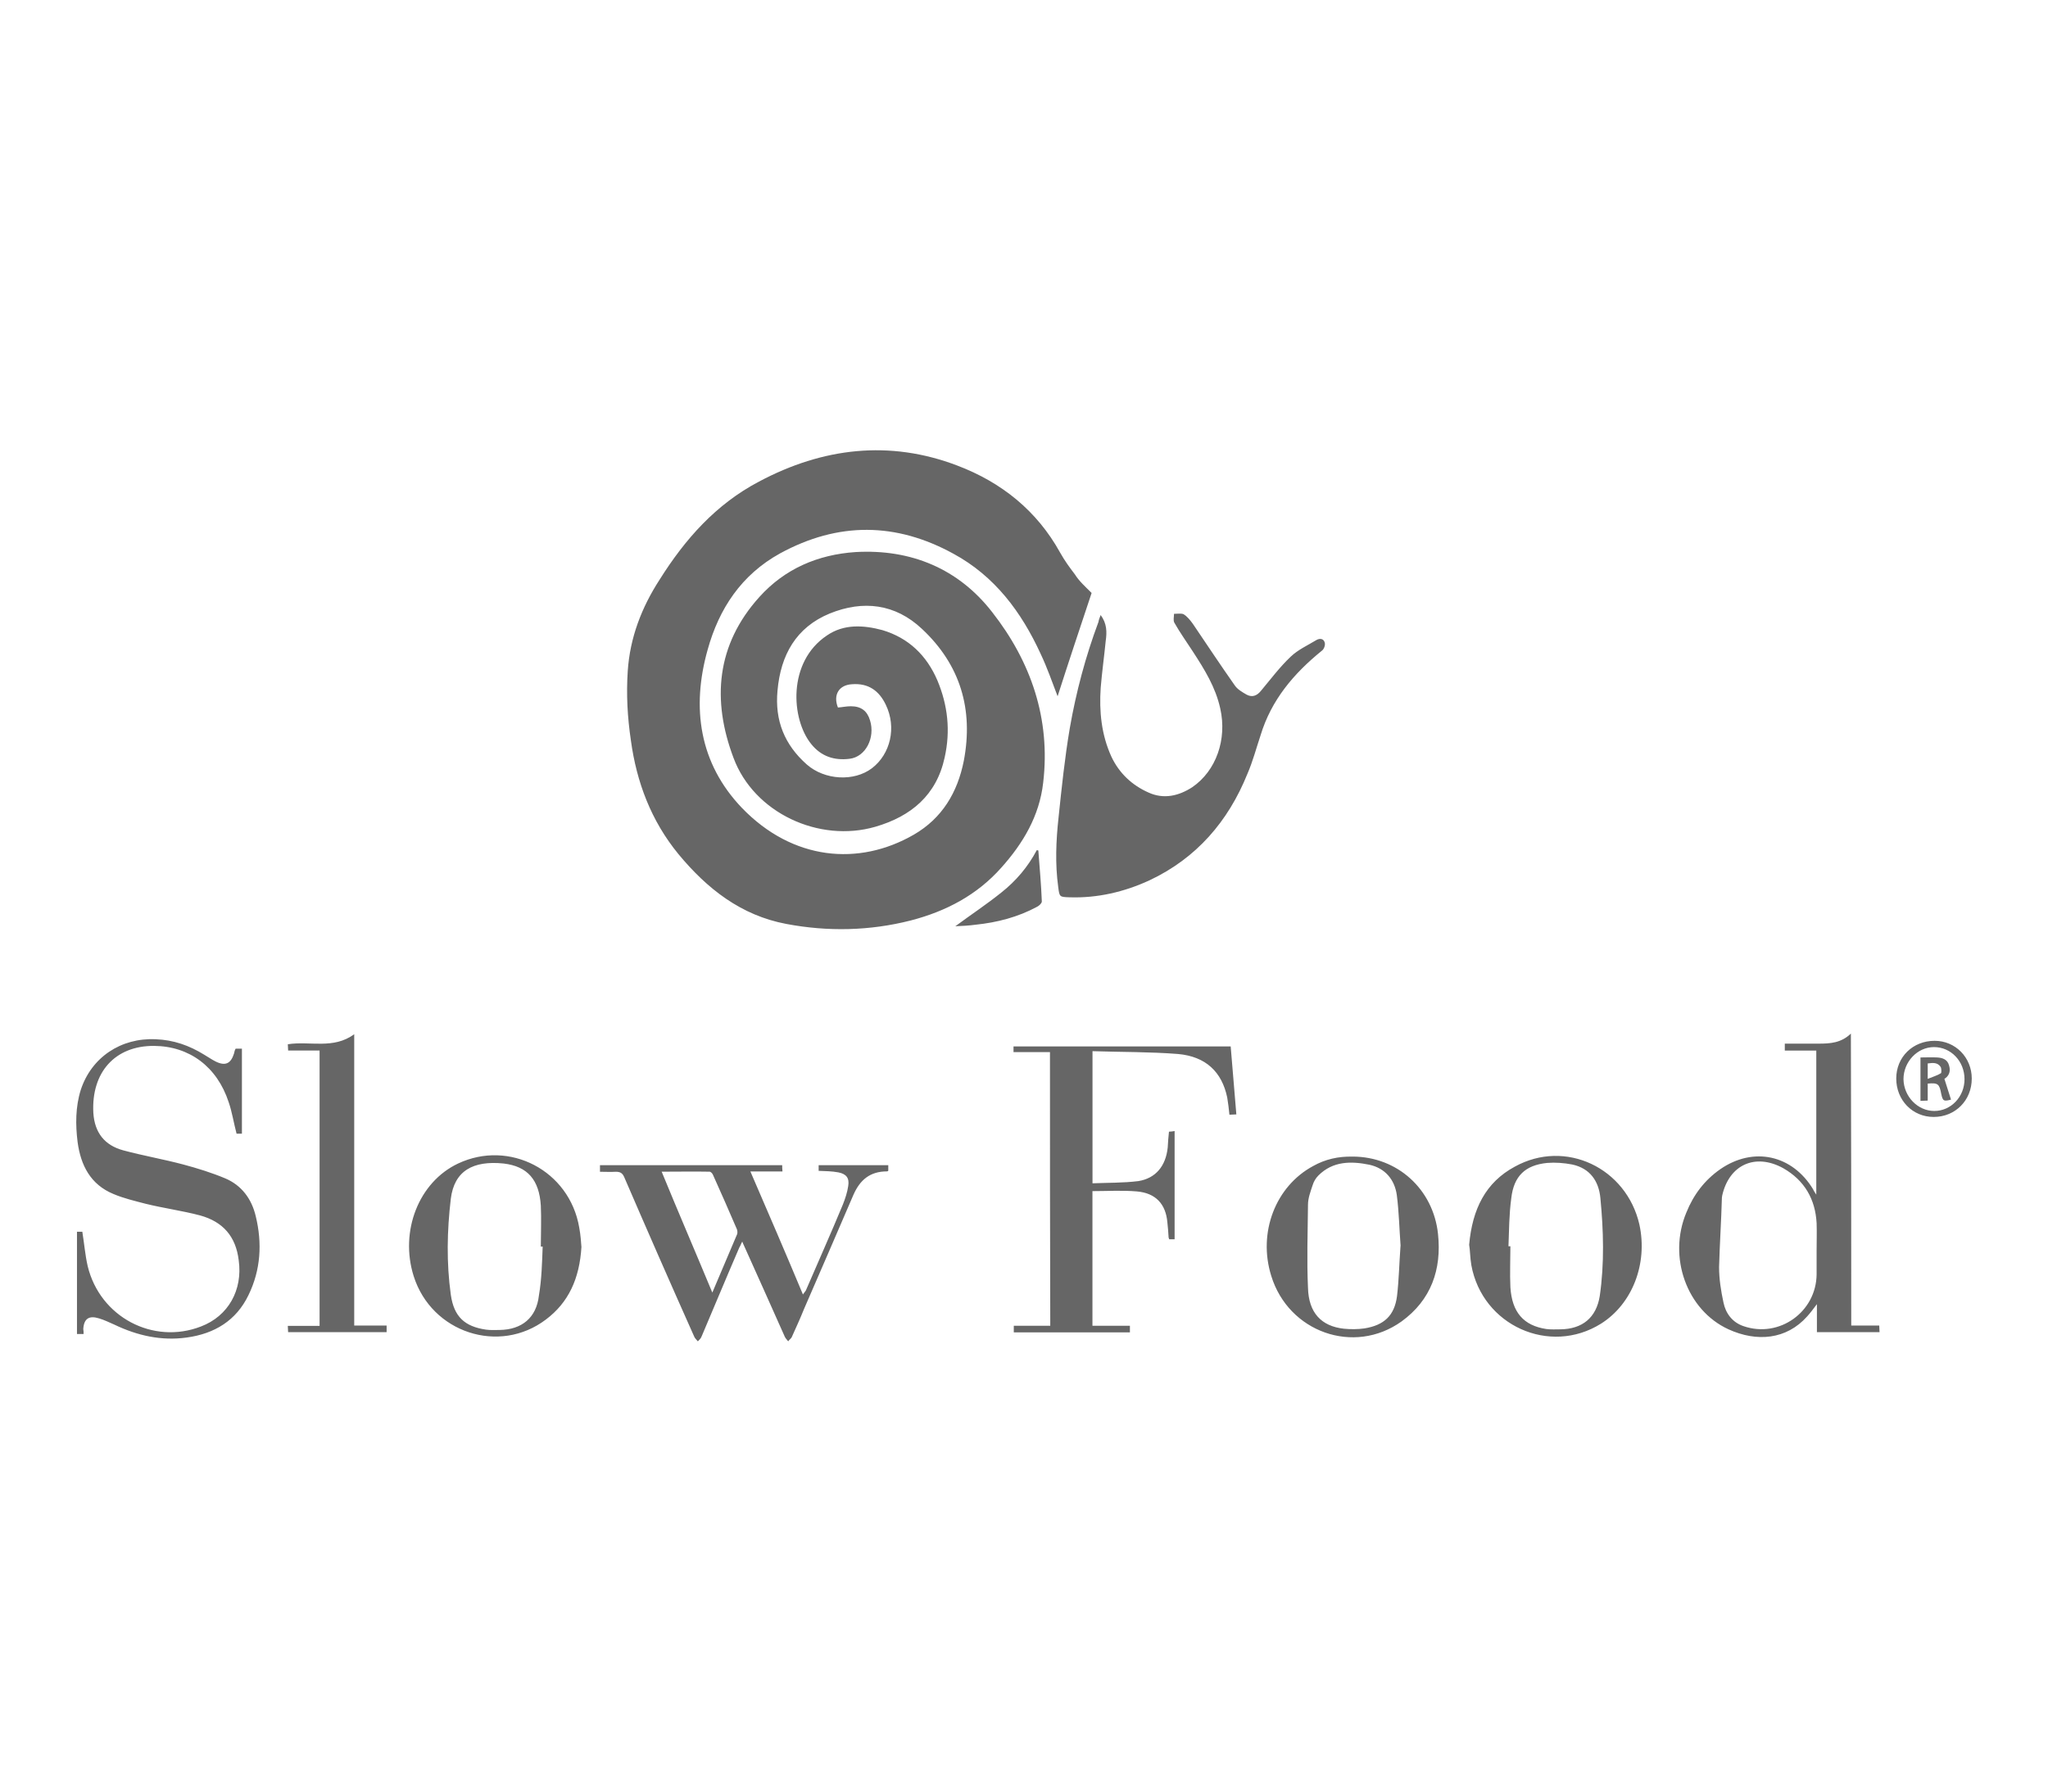
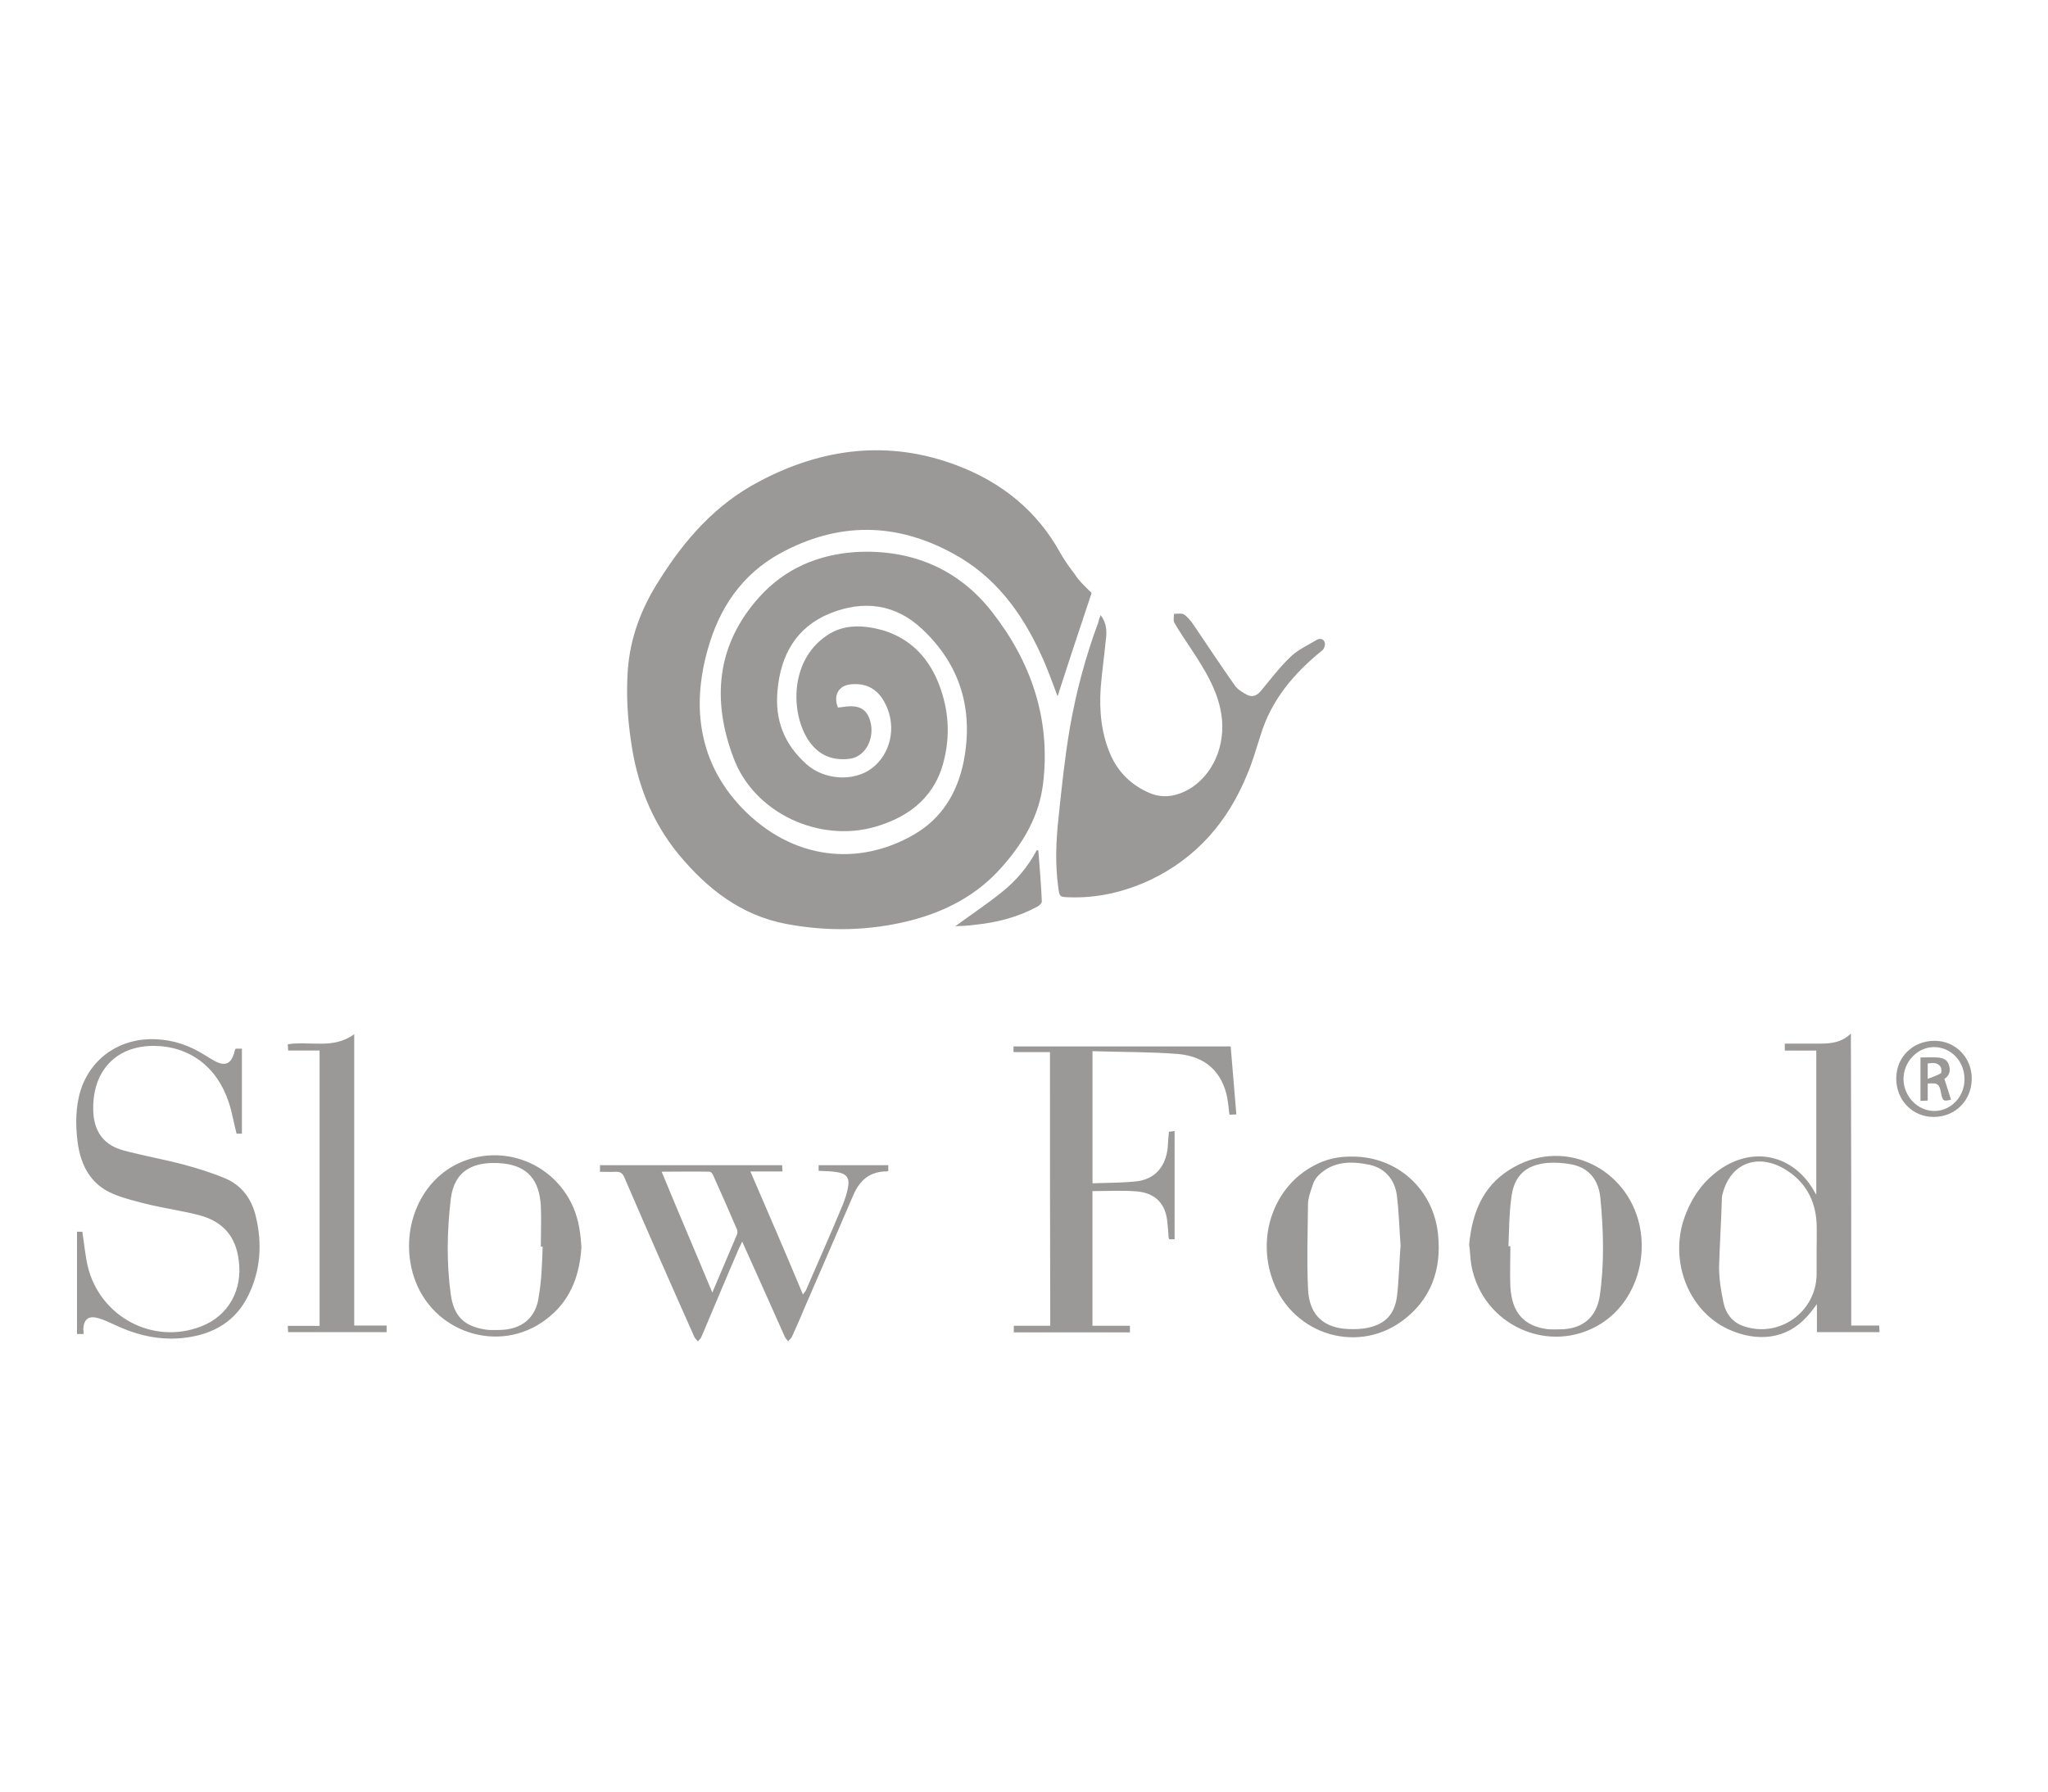
<svg xmlns="http://www.w3.org/2000/svg" version="1.1" id="Ebene_1" x="0px" y="0px" width="200px" height="175px" viewBox="0 0 200 175" enable-background="new 0 0 200 175" xml:space="preserve">
-   <path fill="#666666" d="M106.6,57.93c-1.106,3.319-2.244,6.73-3.318,10.08c-0.522-1.353-1.016-2.797-1.66-4.148  c-1.875-4.089-4.487-7.592-8.513-9.774c-5.593-3.073-11.247-3.135-16.934-0.031c-3.78,2.088-5.962,5.407-7.068,9.404  c-1.598,5.654-0.83,11.092,3.35,15.458c4.948,5.13,11.402,5.714,16.78,2.611c2.766-1.6,4.271-4.118,4.886-7.222  c0.952-5.01-0.338-9.374-4.087-12.878c-2.611-2.459-5.746-2.827-9.004-1.506c-3.289,1.352-4.795,4.055-5.103,7.528  c-0.276,2.92,0.676,5.286,2.858,7.221c1.752,1.537,4.61,1.692,6.361,0.369c1.813-1.383,2.429-3.995,1.353-6.208  c-0.645-1.352-1.688-2.12-3.288-1.999c-1.29,0.062-1.874,1.045-1.383,2.275c0.432-0.032,0.831-0.124,1.26-0.124  c1.015,0,1.599,0.461,1.875,1.383c0.523,1.689-0.429,3.564-1.996,3.748c-1.476,0.185-2.768-0.216-3.751-1.443  c-1.967-2.43-2.334-8.021,1.539-10.604c1.659-1.138,3.565-1.015,5.409-0.523c2.582,0.769,4.334,2.488,5.377,4.917  c1.017,2.428,1.292,4.917,0.708,7.529c-0.799,3.688-3.287,5.747-6.761,6.762c-5.502,1.598-11.863-1.352-13.859-6.731  c-2.12-5.625-1.688-11.033,2.521-15.705c2.489-2.766,5.717-4.148,9.404-4.395c5.408-0.308,10.05,1.629,13.338,5.87  c3.78,4.825,5.716,10.42,4.979,16.656c-0.369,3.26-1.967,5.932-4.087,8.299c-2.367,2.674-5.409,4.272-8.852,5.163  c-3.995,1.016-8.082,1.105-12.139,0.338c-4.427-0.829-7.745-3.441-10.541-6.822c-2.672-3.258-4.088-7.037-4.642-11.095  c-0.337-2.275-0.46-4.485-0.308-6.792c0.216-3.256,1.354-6.206,3.105-8.912c2.488-3.963,5.502-7.374,9.712-9.588  c6.237-3.319,12.754-4.086,19.36-1.568c4.303,1.631,7.775,4.395,10.051,8.513c0.43,0.769,0.922,1.446,1.441,2.122  c0.399,0.646,1.016,1.199,1.631,1.813L106.6,57.93z M107.49,60.081c0.613,0.83,0.613,1.659,0.49,2.521  c-0.152,1.536-0.367,3.072-0.49,4.578c-0.154,2.306,0.062,4.579,1.045,6.73c0.767,1.629,2.027,2.797,3.626,3.504  c1.476,0.676,2.95,0.338,4.271-0.522c2.336-1.599,3.411-4.672,2.735-7.684c-0.461-2.089-1.536-3.811-2.674-5.562  c-0.614-0.953-1.261-1.845-1.813-2.828c-0.123-0.215-0.031-0.553-0.031-0.86c0.309,0,0.677-0.062,0.922,0.031  c0.369,0.215,0.678,0.614,0.923,0.952c1.353,1.998,2.674,3.995,4.057,5.962c0.276,0.431,0.769,0.707,1.198,0.953  c0.521,0.276,0.984,0.123,1.384-0.369c0.952-1.137,1.845-2.336,2.919-3.35c0.707-0.676,1.659-1.106,2.521-1.629  c0.338-0.185,0.705-0.123,0.799,0.276c0.063,0.216-0.063,0.615-0.276,0.769c-2.767,2.243-4.948,4.825-5.993,8.267  c-0.43,1.291-0.769,2.582-1.291,3.78c-1.873,4.639-4.979,8.236-9.557,10.388c-2.459,1.137-5.102,1.751-7.807,1.659  c-0.983-0.031-0.983-0.031-1.107-1.015c-0.308-2.243-0.216-4.486,0.028-6.731c0.308-2.95,0.614-5.901,1.106-8.791  c0.612-3.506,1.534-6.977,2.795-10.356c0.029-0.185,0.092-0.368,0.215-0.677L107.49,60.081z M180.785,129.475h2.734  c0,0.215,0.03,0.432,0.03,0.646h-6.116v-2.734c-0.367,0.491-0.645,0.859-0.951,1.198c-2.028,2.272-4.918,2.521-7.684,1.261  c-4.09-1.875-5.932-7.068-4.117-11.402c0.705-1.752,1.779-3.166,3.317-4.241c3.256-2.243,7.038-1.384,9.065,1.967  c0.061,0.153,0.151,0.276,0.309,0.521v-14.074h-3.075v-0.676h3.318c1.106,0,2.183-0.063,3.135-0.983  C180.784,110.48,180.784,119.917,180.785,129.475L180.785,129.475L180.785,129.475z M177.404,122.068c0-0.86,0.029-1.69,0-2.582  c-0.123-2.336-1.168-4.18-3.258-5.377c-2.734-1.506-5.285-0.34-5.963,2.672c0,0.063-0.029,0.154-0.029,0.217  c-0.063,2.273-0.215,4.548-0.276,6.761c0,1.169,0.185,2.337,0.431,3.474c0.213,1.045,0.859,1.936,1.965,2.306  c3.473,1.196,7.1-1.384,7.129-5.071v-2.396h0.002V122.068z M102.54,102.77h-3.564v-0.554h21.208  c0.184,2.243,0.367,4.427,0.553,6.638c-0.215,0-0.461,0.029-0.676,0.029c-0.063-0.613-0.123-1.138-0.217-1.689  c-0.521-2.491-2.089-3.996-4.794-4.241c-2.766-0.218-5.563-0.185-8.36-0.276v12.906c1.506-0.061,3.013-0.031,4.486-0.216  c1.69-0.275,2.674-1.476,2.86-3.288c0.028-0.492,0.06-1.016,0.121-1.538c0.185,0,0.336-0.032,0.551-0.063v10.571h-0.522  c-0.029-0.03-0.029-0.123-0.063-0.151c-0.031-0.492-0.063-1.017-0.123-1.508c-0.154-1.781-1.141-2.857-2.98-3.013  c-1.444-0.124-2.859-0.03-4.336-0.03v13.152h3.659v0.646h-11.34v-0.646h3.562c-0.029-8.975-0.029-17.824-0.029-26.736L102.54,102.77  z M8.164,130.305H7.518v-9.988H8.04c0.184,1.139,0.275,2.274,0.522,3.351c1.198,4.979,6.393,7.714,11.063,5.901  c2.674-1.016,4.087-3.565,3.688-6.455c-0.276-2.336-1.536-3.779-3.78-4.395c-1.75-0.461-3.563-0.705-5.314-1.137  c-1.044-0.275-2.119-0.521-3.135-0.952c-2.243-0.923-3.197-2.798-3.505-5.069c-0.213-1.688-0.213-3.442,0.308-5.102  c1.046-3.195,3.935-5.104,7.315-4.947c1.752,0.063,3.288,0.614,4.733,1.506c0.368,0.217,0.768,0.492,1.139,0.676  c0.952,0.463,1.475,0.185,1.783-0.799c0.031-0.151,0.063-0.308,0.154-0.461h0.614v8.301h-0.523  c-0.277-1.045-0.433-2.092-0.769-3.074c-1.139-3.473-3.842-5.471-7.284-5.499c-3.811-0.03-6.147,2.581-5.933,6.546  c0.124,1.938,1.108,3.165,2.92,3.656c1.938,0.523,3.904,0.861,5.871,1.384c1.383,0.37,2.765,0.8,4.087,1.353  c1.597,0.676,2.58,1.998,2.979,3.688c0.646,2.644,0.492,5.255-0.706,7.714c-1.199,2.489-3.319,3.78-6.055,4.148  c-2.457,0.338-4.794-0.185-7.037-1.26c-0.492-0.213-0.983-0.461-1.504-0.613c-0.983-0.307-1.476,0.029-1.539,1.045  c0.031,0.152,0.031,0.307,0.031,0.49L8.164,130.305z M86.746,113.803v0.553c-0.03,0.033-0.062,0.063-0.124,0.063  c-1.659,0-2.643,0.831-3.287,2.307c-1.599,3.688-3.196,7.438-4.825,11.155c-0.369,0.923-0.769,1.783-1.167,2.675  c-0.063,0.184-0.277,0.307-0.37,0.463c-0.123-0.154-0.275-0.309-0.338-0.461c-1.321-2.951-2.612-5.871-3.934-8.789  c-0.063-0.123-0.124-0.275-0.216-0.492c-0.123,0.217-0.184,0.43-0.276,0.554c-1.262,2.919-2.459,5.81-3.688,8.698  c-0.063,0.185-0.216,0.339-0.37,0.492c-0.124-0.153-0.308-0.309-0.369-0.492c-2.306-5.162-4.581-10.356-6.824-15.551  c-0.184-0.43-0.431-0.521-0.83-0.521c-0.491,0.03-1.015,0-1.536,0v-0.646h17.794c0,0.185,0,0.367,0.028,0.614h-3.135  c1.752,4.058,3.44,7.96,5.132,12.017c0.122-0.152,0.185-0.275,0.276-0.369c1.199-2.795,2.458-5.592,3.626-8.42  c0.217-0.553,0.43-1.168,0.523-1.813c0.123-0.77-0.185-1.168-0.952-1.322c-0.646-0.123-1.291-0.123-1.938-0.152v-0.553h6.791  L86.746,113.803z M69.566,126.248c0.829-1.965,1.628-3.84,2.427-5.715c0.03-0.124,0.03-0.309-0.03-0.461  c-0.769-1.78-1.539-3.563-2.336-5.315c-0.063-0.151-0.215-0.308-0.339-0.308c-1.507-0.029-3.074,0-4.672,0  c1.627,3.966,3.286,7.808,4.945,11.803L69.566,126.248z M34.592,129.475h3.164v0.646h-9.619c0-0.186-0.031-0.368-0.031-0.614h3.103  v-26.892h-3.071c0-0.215-0.031-0.43-0.031-0.614c2.151-0.338,4.457,0.522,6.485-0.983V129.475L34.592,129.475z M132.075,112.973  c4.396,0,7.897,3.197,8.356,7.562c0.368,3.473-0.676,6.452-3.564,8.544c-4.643,3.318-11.034,1.046-12.723-4.456  c-1.324-4.239,0.429-8.757,4.088-10.724c1.197-0.676,2.486-0.953,3.841-0.922L132.075,112.973z M136.777,121.7  c-0.123-1.628-0.155-3.318-0.371-4.979c-0.215-1.505-1.139-2.611-2.674-2.951c-1.782-0.365-3.566-0.365-4.979,1.047  c-0.277,0.276-0.463,0.617-0.557,0.924c-0.215,0.646-0.463,1.291-0.463,1.936c-0.029,2.735-0.121,5.441,0,8.115  c0.063,2.428,1.293,3.751,3.504,3.995c0.646,0.063,1.354,0.063,1.998-0.029c1.935-0.308,2.949-1.26,3.193-3.164  c0.186-1.567,0.217-3.194,0.34-4.886L136.777,121.7z M56.781,121.792c-0.185,3.104-1.26,5.44-3.475,7.101  c-4.548,3.442-11.155,1.291-12.907-4.238c-1.383-4.396,0.492-9.188,4.332-11.002c5.011-2.364,10.88,0.677,11.832,6.24  c0.152,0.799,0.184,1.539,0.216,1.905L56.781,121.792z M52.999,121.764h-0.184c0-1.32,0.062-2.673,0-3.996  c-0.155-2.519-1.291-3.84-3.627-4.117c-2.981-0.308-4.824,0.707-5.164,3.441c-0.37,3.137-0.431,6.271,0,9.375  c0.308,2.151,1.352,3.105,3.442,3.411c0.46,0.063,0.921,0.031,1.32,0.031c2.181-0.029,3.596-1.199,3.84-3.351  c0.276-1.629,0.308-3.195,0.369-4.795H52.999z M143.473,121.578c0.309-3.471,1.6-6.084,4.457-7.621  c4.945-2.734,10.907,0.124,12.168,5.656c0.829,3.811-0.677,7.744-3.75,9.681c-5.009,3.136-11.588,0.185-12.662-5.714  c-0.123-0.708-0.123-1.505-0.215-1.998L143.473,121.578z M147.316,121.734h0.183c0,1.32-0.062,2.672,0,3.996  c0.153,2.459,1.292,3.75,3.503,4.086c0.461,0.063,0.953,0.031,1.383,0.031c2.151-0.031,3.504-1.137,3.842-3.258  c0.459-3.165,0.367-6.393,0.061-9.557c-0.153-1.66-1.014-2.92-2.766-3.288c-0.799-0.151-1.631-0.216-2.431-0.151  c-2.151,0.215-3.258,1.29-3.505,3.441c-0.216,1.598-0.216,3.165-0.275,4.701L147.316,121.734z M93.29,90.477  c1.537-1.137,3.073-2.15,4.486-3.288c1.444-1.138,2.612-2.521,3.474-4.149c0.029,0,0.121,0.032,0.15,0.032  c0.125,1.659,0.276,3.317,0.341,4.978c0,0.185-0.276,0.431-0.462,0.521c-1.875,1.014-3.903,1.535-5.992,1.752  c-0.677,0.093-1.322,0.123-1.998,0.152L93.29,90.477L93.29,90.477z M188.837,109.102c-2.09,0-3.657-1.66-3.657-3.75  c0-2.121,1.631-3.688,3.75-3.688c2.029,0,3.625,1.628,3.625,3.688C192.555,107.502,190.928,109.102,188.837,109.102L188.837,109.102  z M188.896,108.518c1.629,0,2.951-1.384,2.951-3.104c0-1.752-1.322-3.136-2.98-3.136c-1.629,0-2.98,1.445-2.98,3.136  c0.03,1.69,1.383,3.104,3.014,3.104H188.896z M187.546,107.533v-4.242c0.522,0,1.106-0.029,1.631,0  c0.521,0.031,1.015,0.186,1.166,0.8c0.185,0.614-0.061,1.046-0.46,1.29c0.217,0.707,0.43,1.354,0.645,2.028  c-0.707,0.185-0.799,0.155-0.952-0.552c-0.185-0.982-0.31-1.104-1.323-1.014v1.66c-0.309,0-0.492,0.031-0.707,0.031L187.546,107.533  z M188.253,103.876v1.507c0.522-0.214,0.954-0.337,1.29-0.553c0.063-0.03,0.063-0.46-0.027-0.615  C189.207,103.754,188.746,103.814,188.253,103.876L188.253,103.876z" />
+   <path fill="#9a9997" d="M106.6,57.93c-1.106,3.319-2.244,6.73-3.318,10.08c-0.522-1.353-1.016-2.797-1.66-4.148  c-1.875-4.089-4.487-7.592-8.513-9.774c-5.593-3.073-11.247-3.135-16.934-0.031c-3.78,2.088-5.962,5.407-7.068,9.404  c-1.598,5.654-0.83,11.092,3.35,15.458c4.948,5.13,11.402,5.714,16.78,2.611c2.766-1.6,4.271-4.118,4.886-7.222  c0.952-5.01-0.338-9.374-4.087-12.878c-2.611-2.459-5.746-2.827-9.004-1.506c-3.289,1.352-4.795,4.055-5.103,7.528  c-0.276,2.92,0.676,5.286,2.858,7.221c1.752,1.537,4.61,1.692,6.361,0.369c1.813-1.383,2.429-3.995,1.353-6.208  c-0.645-1.352-1.688-2.12-3.288-1.999c-1.29,0.062-1.874,1.045-1.383,2.275c0.432-0.032,0.831-0.124,1.26-0.124  c1.015,0,1.599,0.461,1.875,1.383c0.523,1.689-0.429,3.564-1.996,3.748c-1.476,0.185-2.768-0.216-3.751-1.443  c-1.967-2.43-2.334-8.021,1.539-10.604c1.659-1.138,3.565-1.015,5.409-0.523c2.582,0.769,4.334,2.488,5.377,4.917  c1.017,2.428,1.292,4.917,0.708,7.529c-0.799,3.688-3.287,5.747-6.761,6.762c-5.502,1.598-11.863-1.352-13.859-6.731  c-2.12-5.625-1.688-11.033,2.521-15.705c2.489-2.766,5.717-4.148,9.404-4.395c5.408-0.308,10.05,1.629,13.338,5.87  c3.78,4.825,5.716,10.42,4.979,16.656c-0.369,3.26-1.967,5.932-4.087,8.299c-2.367,2.674-5.409,4.272-8.852,5.163  c-3.995,1.016-8.082,1.105-12.139,0.338c-4.427-0.829-7.745-3.441-10.541-6.822c-2.672-3.258-4.088-7.037-4.642-11.095  c-0.337-2.275-0.46-4.485-0.308-6.792c0.216-3.256,1.354-6.206,3.105-8.912c2.488-3.963,5.502-7.374,9.712-9.588  c6.237-3.319,12.754-4.086,19.36-1.568c4.303,1.631,7.775,4.395,10.051,8.513c0.43,0.769,0.922,1.446,1.441,2.122  c0.399,0.646,1.016,1.199,1.631,1.813L106.6,57.93z M107.49,60.081c0.613,0.83,0.613,1.659,0.49,2.521  c-0.152,1.536-0.367,3.072-0.49,4.578c-0.154,2.306,0.062,4.579,1.045,6.73c0.767,1.629,2.027,2.797,3.626,3.504  c1.476,0.676,2.95,0.338,4.271-0.522c2.336-1.599,3.411-4.672,2.735-7.684c-0.461-2.089-1.536-3.811-2.674-5.562  c-0.614-0.953-1.261-1.845-1.813-2.828c-0.123-0.215-0.031-0.553-0.031-0.86c0.309,0,0.677-0.062,0.922,0.031  c0.369,0.215,0.678,0.614,0.923,0.952c1.353,1.998,2.674,3.995,4.057,5.962c0.276,0.431,0.769,0.707,1.198,0.953  c0.521,0.276,0.984,0.123,1.384-0.369c0.952-1.137,1.845-2.336,2.919-3.35c0.707-0.676,1.659-1.106,2.521-1.629  c0.338-0.185,0.705-0.123,0.799,0.276c0.063,0.216-0.063,0.615-0.276,0.769c-2.767,2.243-4.948,4.825-5.993,8.267  c-0.43,1.291-0.769,2.582-1.291,3.78c-1.873,4.639-4.979,8.236-9.557,10.388c-2.459,1.137-5.102,1.751-7.807,1.659  c-0.983-0.031-0.983-0.031-1.107-1.015c-0.308-2.243-0.216-4.486,0.028-6.731c0.308-2.95,0.614-5.901,1.106-8.791  c0.612-3.506,1.534-6.977,2.795-10.356c0.029-0.185,0.092-0.368,0.215-0.677L107.49,60.081z M180.785,129.475h2.734  c0,0.215,0.03,0.432,0.03,0.646h-6.116v-2.734c-0.367,0.491-0.645,0.859-0.951,1.198c-2.028,2.272-4.918,2.521-7.684,1.261  c-4.09-1.875-5.932-7.068-4.117-11.402c0.705-1.752,1.779-3.166,3.317-4.241c3.256-2.243,7.038-1.384,9.065,1.967  c0.061,0.153,0.151,0.276,0.309,0.521v-14.074h-3.075v-0.676h3.318c1.106,0,2.183-0.063,3.135-0.983  C180.784,110.48,180.784,119.917,180.785,129.475L180.785,129.475L180.785,129.475z M177.404,122.068c0-0.86,0.029-1.69,0-2.582  c-0.123-2.336-1.168-4.18-3.258-5.377c-2.734-1.506-5.285-0.34-5.963,2.672c0,0.063-0.029,0.154-0.029,0.217  c-0.063,2.273-0.215,4.548-0.276,6.761c0,1.169,0.185,2.337,0.431,3.474c0.213,1.045,0.859,1.936,1.965,2.306  c3.473,1.196,7.1-1.384,7.129-5.071v-2.396h0.002V122.068z M102.54,102.77h-3.564v-0.554h21.208  c0.184,2.243,0.367,4.427,0.553,6.638c-0.215,0-0.461,0.029-0.676,0.029c-0.063-0.613-0.123-1.138-0.217-1.689  c-0.521-2.491-2.089-3.996-4.794-4.241c-2.766-0.218-5.563-0.185-8.36-0.276v12.906c1.506-0.061,3.013-0.031,4.486-0.216  c1.69-0.275,2.674-1.476,2.86-3.288c0.028-0.492,0.06-1.016,0.121-1.538c0.185,0,0.336-0.032,0.551-0.063v10.571h-0.522  c-0.029-0.03-0.029-0.123-0.063-0.151c-0.031-0.492-0.063-1.017-0.123-1.508c-0.154-1.781-1.141-2.857-2.98-3.013  c-1.444-0.124-2.859-0.03-4.336-0.03v13.152h3.659v0.646h-11.34v-0.646h3.562c-0.029-8.975-0.029-17.824-0.029-26.736L102.54,102.77  z M8.164,130.305H7.518v-9.988H8.04c0.184,1.139,0.275,2.274,0.522,3.351c1.198,4.979,6.393,7.714,11.063,5.901  c2.674-1.016,4.087-3.565,3.688-6.455c-0.276-2.336-1.536-3.779-3.78-4.395c-1.75-0.461-3.563-0.705-5.314-1.137  c-1.044-0.275-2.119-0.521-3.135-0.952c-2.243-0.923-3.197-2.798-3.505-5.069c-0.213-1.688-0.213-3.442,0.308-5.102  c1.046-3.195,3.935-5.104,7.315-4.947c1.752,0.063,3.288,0.614,4.733,1.506c0.368,0.217,0.768,0.492,1.139,0.676  c0.952,0.463,1.475,0.185,1.783-0.799c0.031-0.151,0.063-0.308,0.154-0.461h0.614v8.301h-0.523  c-0.277-1.045-0.433-2.092-0.769-3.074c-1.139-3.473-3.842-5.471-7.284-5.499c-3.811-0.03-6.147,2.581-5.933,6.546  c0.124,1.938,1.108,3.165,2.92,3.656c1.938,0.523,3.904,0.861,5.871,1.384c1.383,0.37,2.765,0.8,4.087,1.353  c1.597,0.676,2.58,1.998,2.979,3.688c0.646,2.644,0.492,5.255-0.706,7.714c-1.199,2.489-3.319,3.78-6.055,4.148  c-2.457,0.338-4.794-0.185-7.037-1.26c-0.492-0.213-0.983-0.461-1.504-0.613c-0.983-0.307-1.476,0.029-1.539,1.045  c0.031,0.152,0.031,0.307,0.031,0.49L8.164,130.305z M86.746,113.803v0.553c-0.03,0.033-0.062,0.063-0.124,0.063  c-1.659,0-2.643,0.831-3.287,2.307c-1.599,3.688-3.196,7.438-4.825,11.155c-0.369,0.923-0.769,1.783-1.167,2.675  c-0.063,0.184-0.277,0.307-0.37,0.463c-0.123-0.154-0.275-0.309-0.338-0.461c-1.321-2.951-2.612-5.871-3.934-8.789  c-0.063-0.123-0.124-0.275-0.216-0.492c-0.123,0.217-0.184,0.43-0.276,0.554c-1.262,2.919-2.459,5.81-3.688,8.698  c-0.063,0.185-0.216,0.339-0.37,0.492c-0.124-0.153-0.308-0.309-0.369-0.492c-2.306-5.162-4.581-10.356-6.824-15.551  c-0.184-0.43-0.431-0.521-0.83-0.521c-0.491,0.03-1.015,0-1.536,0v-0.646h17.794c0,0.185,0,0.367,0.028,0.614h-3.135  c1.752,4.058,3.44,7.96,5.132,12.017c0.122-0.152,0.185-0.275,0.276-0.369c1.199-2.795,2.458-5.592,3.626-8.42  c0.217-0.553,0.43-1.168,0.523-1.813c0.123-0.77-0.185-1.168-0.952-1.322c-0.646-0.123-1.291-0.123-1.938-0.152v-0.553h6.791  L86.746,113.803z M69.566,126.248c0.829-1.965,1.628-3.84,2.427-5.715c0.03-0.124,0.03-0.309-0.03-0.461  c-0.769-1.78-1.539-3.563-2.336-5.315c-0.063-0.151-0.215-0.308-0.339-0.308c-1.507-0.029-3.074,0-4.672,0  c1.627,3.966,3.286,7.808,4.945,11.803L69.566,126.248z M34.592,129.475h3.164v0.646h-9.619c0-0.186-0.031-0.368-0.031-0.614h3.103  v-26.892h-3.071c0-0.215-0.031-0.43-0.031-0.614c2.151-0.338,4.457,0.522,6.485-0.983V129.475L34.592,129.475z M132.075,112.973  c4.396,0,7.897,3.197,8.356,7.562c0.368,3.473-0.676,6.452-3.564,8.544c-4.643,3.318-11.034,1.046-12.723-4.456  c-1.324-4.239,0.429-8.757,4.088-10.724c1.197-0.676,2.486-0.953,3.841-0.922L132.075,112.973z M136.777,121.7  c-0.123-1.628-0.155-3.318-0.371-4.979c-0.215-1.505-1.139-2.611-2.674-2.951c-1.782-0.365-3.566-0.365-4.979,1.047  c-0.277,0.276-0.463,0.617-0.557,0.924c-0.215,0.646-0.463,1.291-0.463,1.936c-0.029,2.735-0.121,5.441,0,8.115  c0.063,2.428,1.293,3.751,3.504,3.995c0.646,0.063,1.354,0.063,1.998-0.029c1.935-0.308,2.949-1.26,3.193-3.164  c0.186-1.567,0.217-3.194,0.34-4.886L136.777,121.7z M56.781,121.792c-0.185,3.104-1.26,5.44-3.475,7.101  c-4.548,3.442-11.155,1.291-12.907-4.238c-1.383-4.396,0.492-9.188,4.332-11.002c5.011-2.364,10.88,0.677,11.832,6.24  c0.152,0.799,0.184,1.539,0.216,1.905L56.781,121.792z M52.999,121.764h-0.184c0-1.32,0.062-2.673,0-3.996  c-0.155-2.519-1.291-3.84-3.627-4.117c-2.981-0.308-4.824,0.707-5.164,3.441c-0.37,3.137-0.431,6.271,0,9.375  c0.308,2.151,1.352,3.105,3.442,3.411c0.46,0.063,0.921,0.031,1.32,0.031c2.181-0.029,3.596-1.199,3.84-3.351  c0.276-1.629,0.308-3.195,0.369-4.795H52.999z M143.473,121.578c0.309-3.471,1.6-6.084,4.457-7.621  c4.945-2.734,10.907,0.124,12.168,5.656c0.829,3.811-0.677,7.744-3.75,9.681c-5.009,3.136-11.588,0.185-12.662-5.714  c-0.123-0.708-0.123-1.505-0.215-1.998L143.473,121.578z M147.316,121.734h0.183c0,1.32-0.062,2.672,0,3.996  c0.153,2.459,1.292,3.75,3.503,4.086c0.461,0.063,0.953,0.031,1.383,0.031c2.151-0.031,3.504-1.137,3.842-3.258  c0.459-3.165,0.367-6.393,0.061-9.557c-0.153-1.66-1.014-2.92-2.766-3.288c-0.799-0.151-1.631-0.216-2.431-0.151  c-2.151,0.215-3.258,1.29-3.505,3.441c-0.216,1.598-0.216,3.165-0.275,4.701L147.316,121.734z M93.29,90.477  c1.537-1.137,3.073-2.15,4.486-3.288c1.444-1.138,2.612-2.521,3.474-4.149c0.029,0,0.121,0.032,0.15,0.032  c0.125,1.659,0.276,3.317,0.341,4.978c0,0.185-0.276,0.431-0.462,0.521c-1.875,1.014-3.903,1.535-5.992,1.752  c-0.677,0.093-1.322,0.123-1.998,0.152L93.29,90.477L93.29,90.477z M188.837,109.102c-2.09,0-3.657-1.66-3.657-3.75  c0-2.121,1.631-3.688,3.75-3.688c2.029,0,3.625,1.628,3.625,3.688C192.555,107.502,190.928,109.102,188.837,109.102L188.837,109.102  z M188.896,108.518c1.629,0,2.951-1.384,2.951-3.104c0-1.752-1.322-3.136-2.98-3.136c-1.629,0-2.98,1.445-2.98,3.136  c0.03,1.69,1.383,3.104,3.014,3.104H188.896z M187.546,107.533v-4.242c0.522,0,1.106-0.029,1.631,0  c0.521,0.031,1.015,0.186,1.166,0.8c0.185,0.614-0.061,1.046-0.46,1.29c0.217,0.707,0.43,1.354,0.645,2.028  c-0.707,0.185-0.799,0.155-0.952-0.552c-0.185-0.982-0.31-1.104-1.323-1.014v1.66c-0.309,0-0.492,0.031-0.707,0.031L187.546,107.533  z M188.253,103.876v1.507c0.522-0.214,0.954-0.337,1.29-0.553c0.063-0.03,0.063-0.46-0.027-0.615  C189.207,103.754,188.746,103.814,188.253,103.876L188.253,103.876z" />
</svg>
